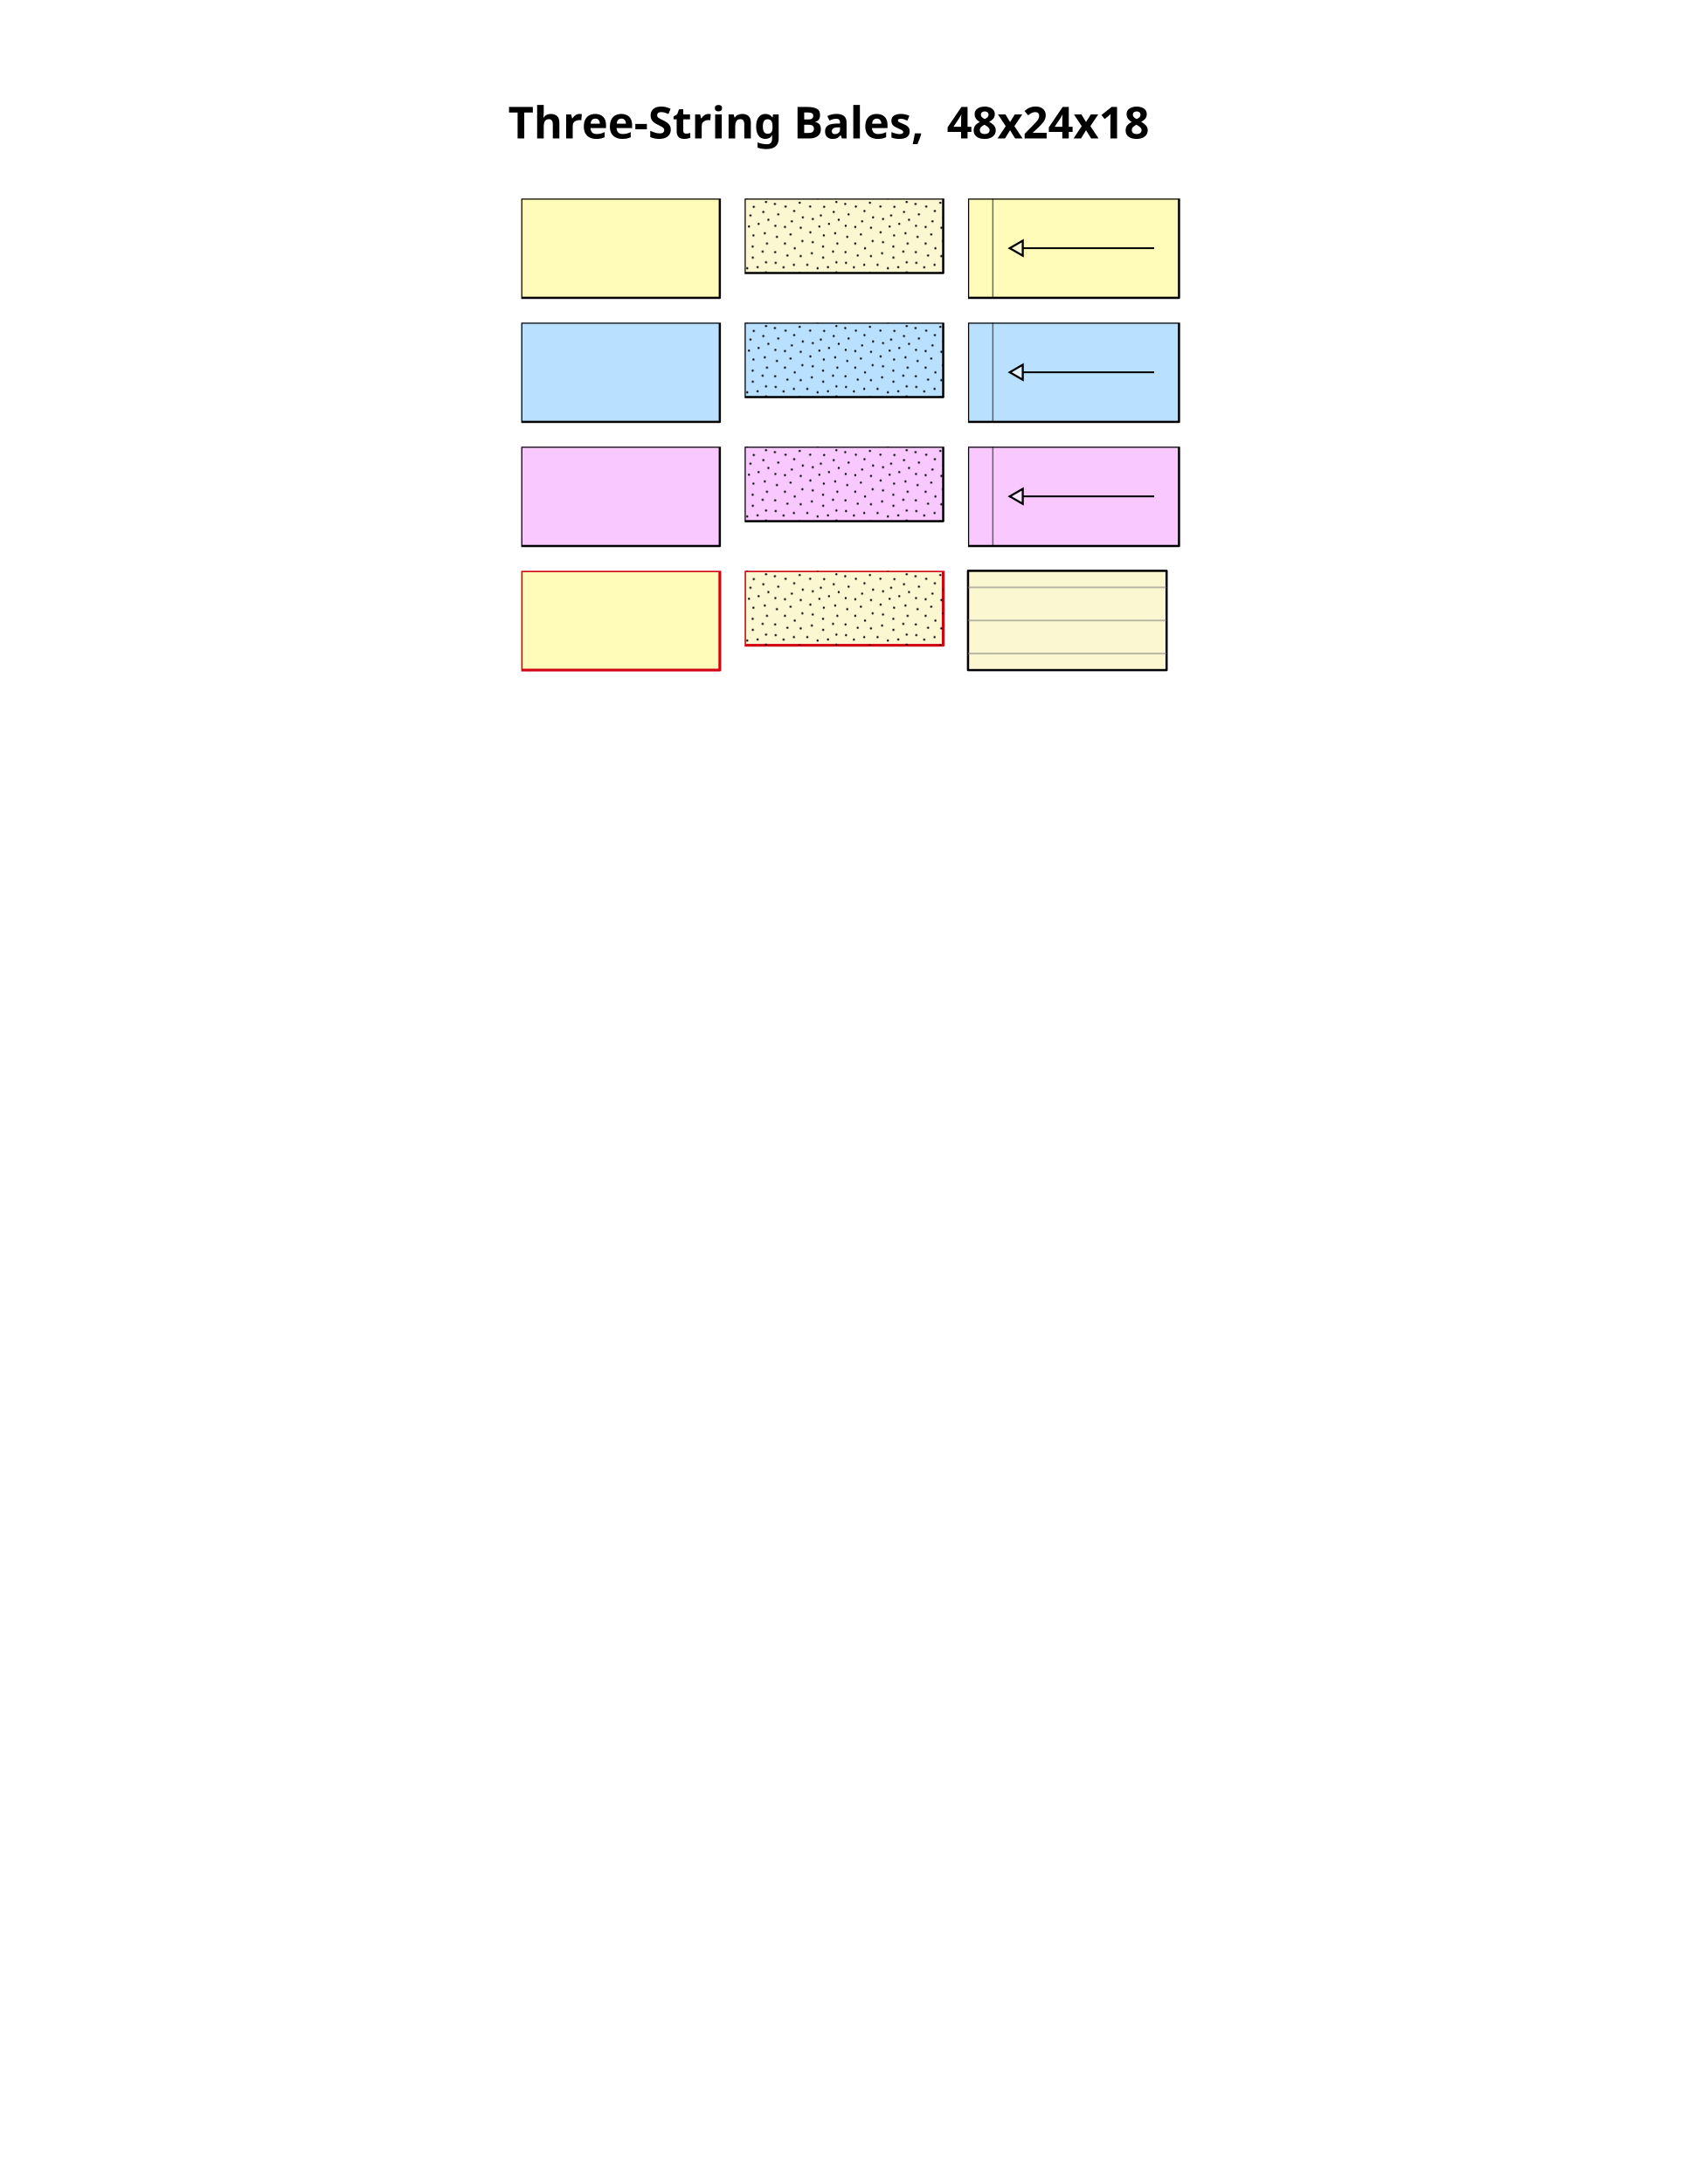
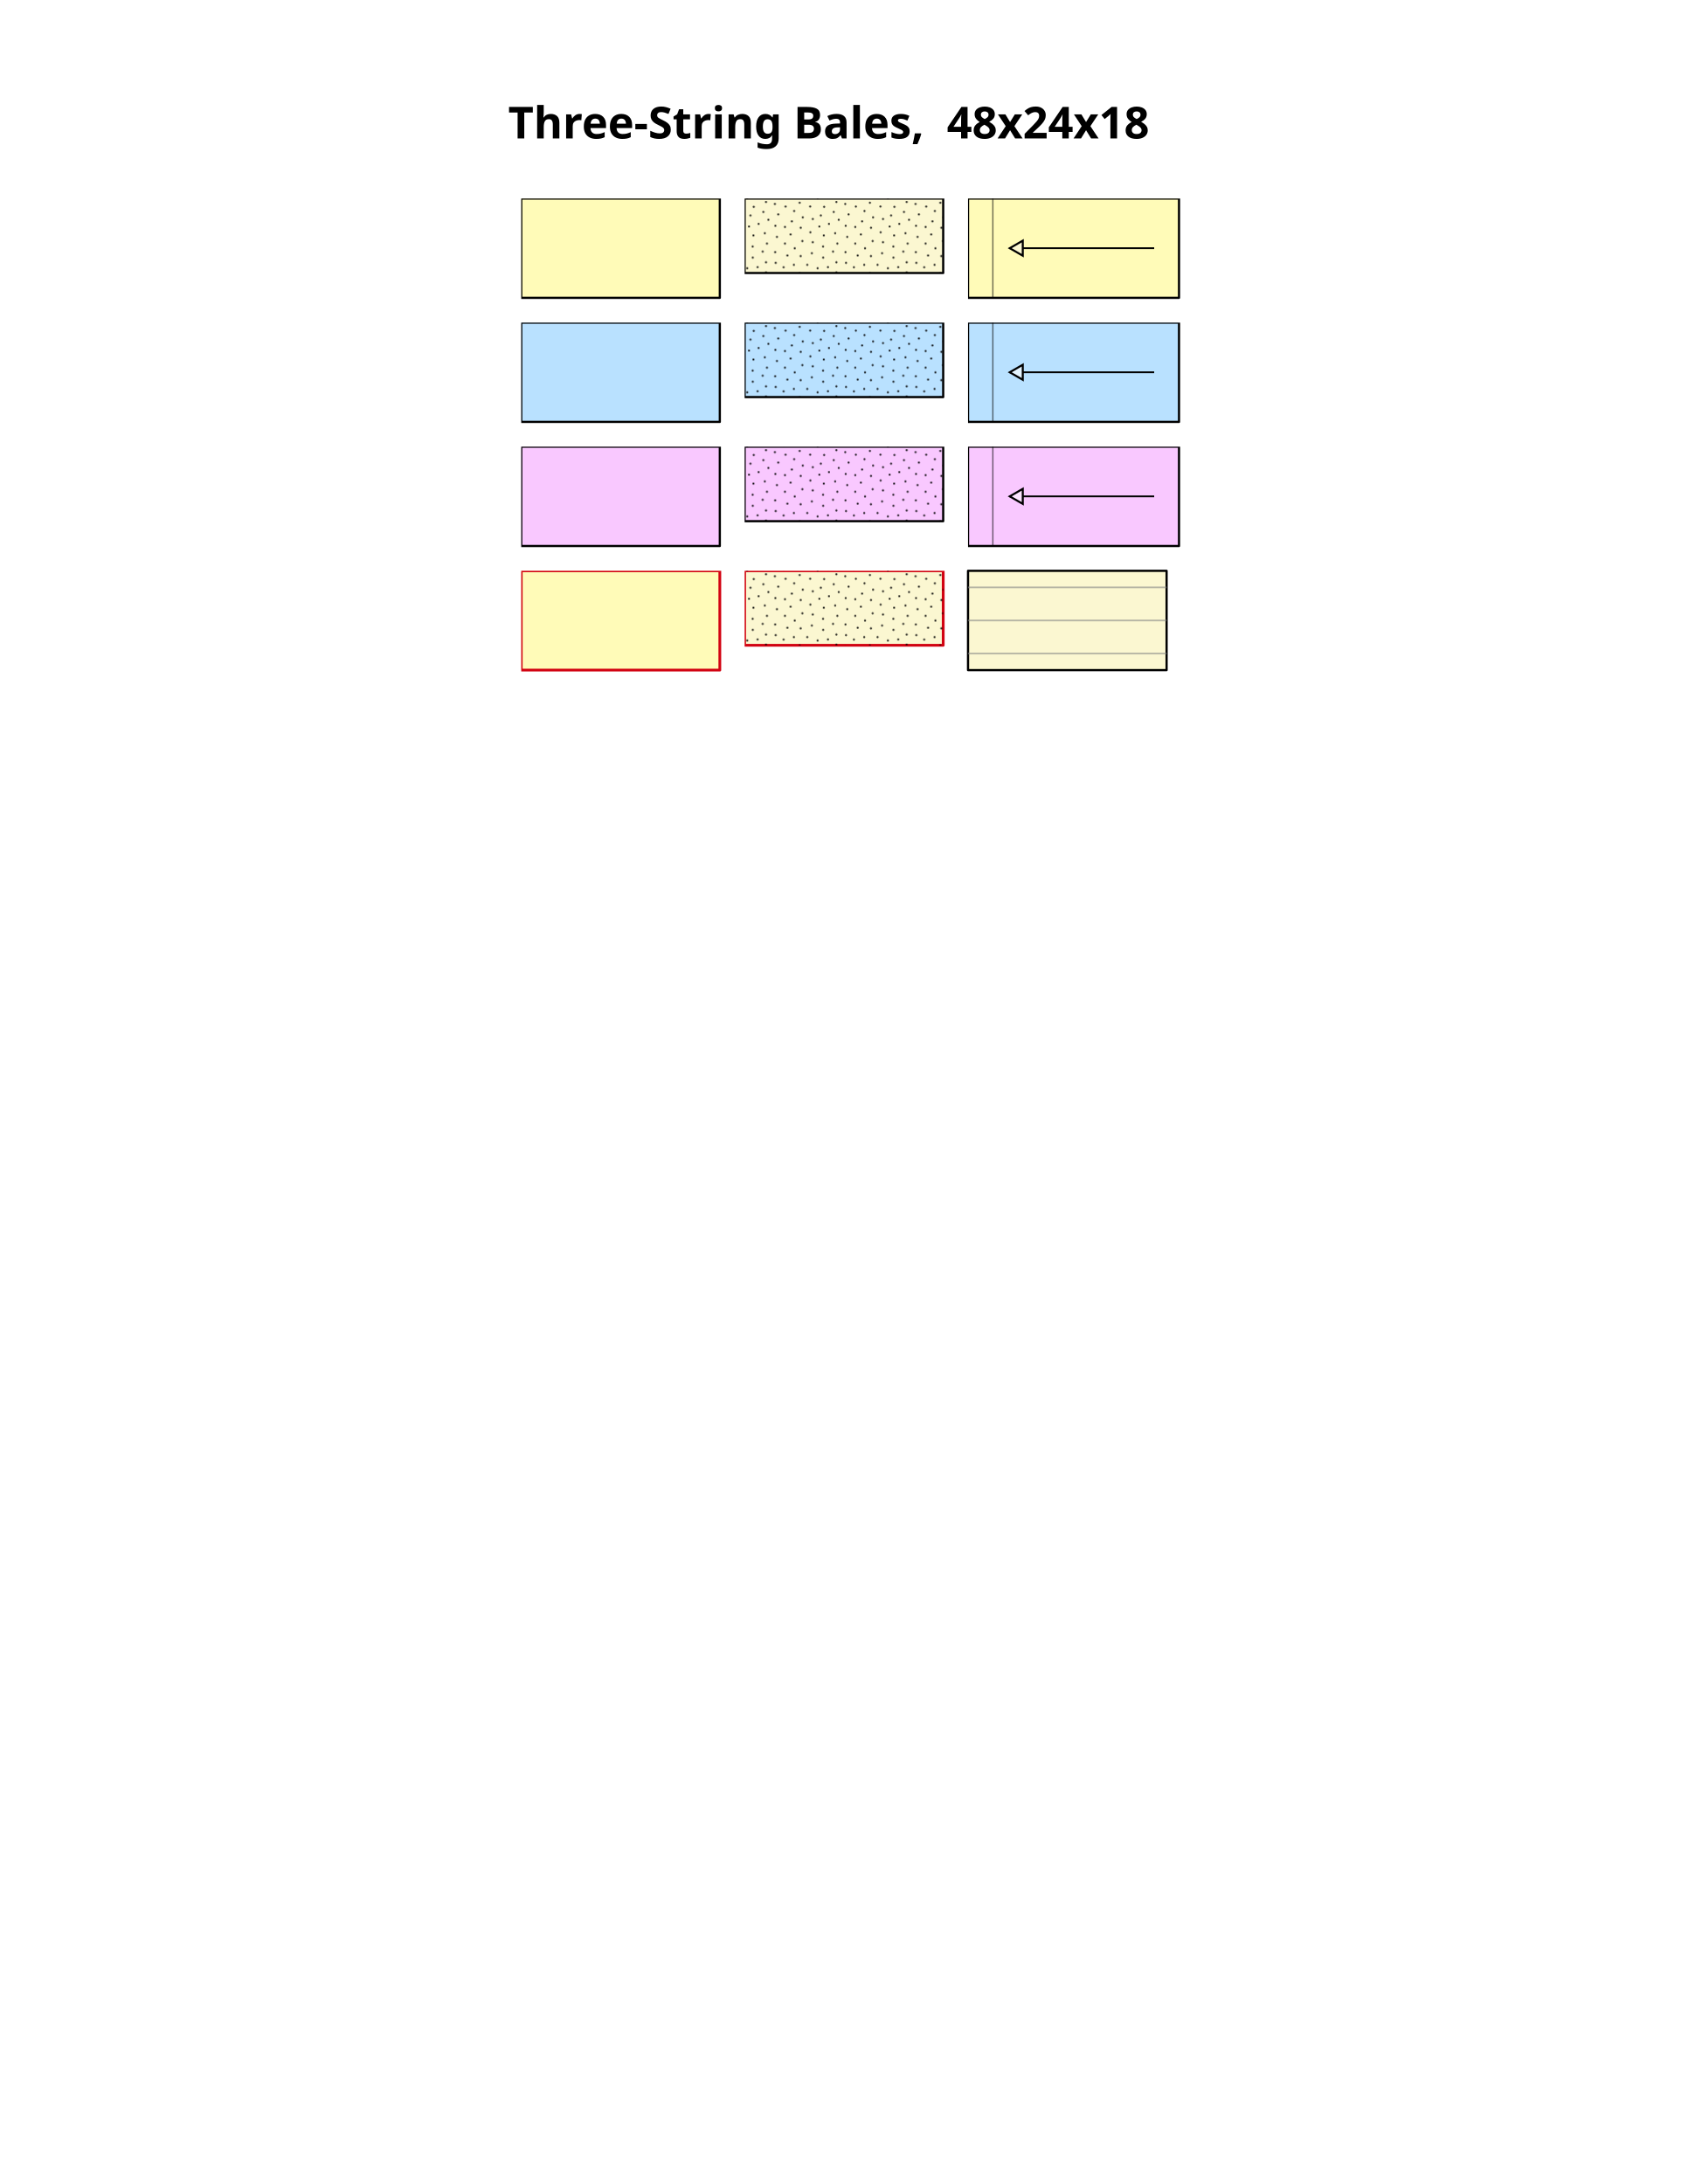
<svg xmlns="http://www.w3.org/2000/svg" xmlns:xlink="http://www.w3.org/1999/xlink" width="8.5in" height="11in" viewBox="0 0 816 1056" version="1.1" id="svg8">
  <defs id="defs2">
    <symbol id="bale-1-48x24x18">
-       <rect height="48" width="96" style="opacity:1;fill:#fffbb8;fill-opacity:1;stroke:#000000;stroke-width:1.067;stroke-linecap:round;stroke-linejoin:round;stroke-miterlimit:4;stroke-dasharray:none;stroke-dashoffset:0;stroke-opacity:0.982" x="0" y="0" id="rect5" />
+       <rect height="48" width="96" style="opacity:1;fill:#fffbb8;fill-opacity:1;stroke:#000000;stroke-width:1.067;stroke-linecap:round;stroke-linejoin:round;stroke-miterlimit:4" x="0" y="0" id="rect5" />
    </symbol>
    <symbol id="bale-1-edge-48x24x18">
      <rect height="36" width="96" style="opacity:1;fill:#fbf7d1;fill-opacity:1;stroke:#000000;stroke-width:1.067;stroke-linecap:round;stroke-linejoin:round;stroke-miterlimit:4;stroke-dasharray:none;stroke-dashoffset:0;stroke-opacity:1" x="0" y="0" id="rect10" />
-       <rect height="36" width="96" style="opacity:1;fill:url(#pattern10961);fill-opacity:1;stroke:none;stroke-width:0.282;stroke-linecap:round;stroke-linejoin:round;stroke-miterlimit:4;stroke-dasharray:none;stroke-dashoffset:0;stroke-opacity:1" x="0" y="0" id="rect12" />
+       <rect height="36" width="96" style="opacity:1;fill:url(#pattern10961);fill-opacity:0.8;stroke:none" x="0" y="0" id="rect12" />
    </symbol>
    <symbol id="bale-1-leaner-48x24x18">
      <rect style="fill:#fffbb8;fill-opacity:1;stroke:#000000;stroke-width:1.067;stroke-linecap:butt;stroke-linejoin:round;stroke-miterlimit:4;stroke-dasharray:none;stroke-opacity:1" width="102" height="48" x="0" y="0" id="rect17" />
      <path d="M 90,24 H 20" style="fill:none;fill-opacity:1;stroke:#000000;stroke-width:0.853;stroke-linecap:butt;stroke-linejoin:miter;stroke-miterlimit:4;stroke-dasharray:none;stroke-opacity:1;marker-start:none;marker-end:url(#EmptyTriangleOutL-1)" id="path19" />
      <path style="fill:none;fill-opacity:0.75;fill-rule:evenodd;stroke:#000000;stroke-width:0.64;stroke-linecap:butt;stroke-linejoin:miter;stroke-miterlimit:4;stroke-dasharray:none;stroke-opacity:0.553" d="M 12,0 V 48" id="path21" />
    </symbol>
    <symbol id="bale-2-48x24x18">
-       <rect y="0" x="0" style="opacity:1;fill:#b9e1ff;fill-opacity:1;stroke:#000000;stroke-width:1.067;stroke-linecap:round;stroke-linejoin:round;stroke-miterlimit:4;stroke-dasharray:none;stroke-dashoffset:0;stroke-opacity:0.982" width="96" height="48" id="rect26" />
+       <rect y="0" x="0" style="opacity:1;fill:#b9e1ff;fill-opacity:1;stroke:#000000;stroke-width:1.067;stroke-linecap:round;stroke-linejoin:round;stroke-miterlimit:4" width="96" height="48" id="rect26" />
    </symbol>
    <symbol id="bale-2-edge-48x24x18">
      <rect y="0" x="0" style="opacity:1;fill:#b9e1ff;fill-opacity:1;stroke:#000000;stroke-width:1.067;stroke-linecap:round;stroke-linejoin:round;stroke-miterlimit:4;stroke-dasharray:none;stroke-dashoffset:0;stroke-opacity:1" width="96" height="36" id="rect31" />
-       <rect y="0" x="0" style="opacity:1;fill:url(#pattern10961);fill-opacity:1;stroke:none;stroke-width:0.282;stroke-linecap:round;stroke-linejoin:round;stroke-miterlimit:4;stroke-dasharray:none;stroke-dashoffset:0;stroke-opacity:1" width="96" height="36" id="rect33" />
+       <rect y="0" x="0" style="opacity:1;fill:url(#pattern10961);fill-opacity:0.8;stroke:none" width="96" height="36" id="rect33" />
    </symbol>
    <symbol id="bale-2-leaner-48x24x18">
      <rect y="0" x="0" height="48" width="102" style="fill:#b9e1ff;fill-opacity:1;stroke:#000000;stroke-width:1.067;stroke-linecap:butt;stroke-linejoin:round;stroke-miterlimit:4;stroke-dasharray:none;stroke-opacity:1" id="rect38" />
      <path style="fill:none;fill-opacity:1;stroke:#000000;stroke-width:0.853;stroke-linecap:butt;stroke-linejoin:miter;stroke-miterlimit:4;stroke-dasharray:none;stroke-opacity:1;marker-start:none;marker-end:url(#EmptyTriangleOutL-2)" d="M 90,24 H 20" id="path40" />
      <path d="M 12,0 V 48" style="fill:none;fill-opacity:0.75;fill-rule:evenodd;stroke:#000000;stroke-width:0.64;stroke-linecap:butt;stroke-linejoin:miter;stroke-miterlimit:4;stroke-dasharray:none;stroke-opacity:0.553" id="path42" />
    </symbol>
    <symbol id="bale-3-48x24x18">
-       <rect height="48" width="96" style="opacity:1;fill:#f9c8ff;fill-opacity:1;stroke:#000000;stroke-width:1.067;stroke-linecap:round;stroke-linejoin:round;stroke-miterlimit:4;stroke-dasharray:none;stroke-dashoffset:0;stroke-opacity:0.982" x="0" y="0" id="rect47" />
+       <rect height="48" width="96" style="opacity:1;fill:#f9c8ff;fill-opacity:1;stroke:#000000;stroke-width:1.067;stroke-linecap:round;stroke-linejoin:round;stroke-miterlimit:4" x="0" y="0" id="rect47" />
    </symbol>
    <symbol id="bale-3-edge-48x24x18">
      <rect height="36" width="96" style="opacity:1;fill:#f9c8ff;fill-opacity:1;stroke:#000000;stroke-width:1.067;stroke-linecap:round;stroke-linejoin:round;stroke-miterlimit:4;stroke-dasharray:none;stroke-dashoffset:0;stroke-opacity:1" x="0" y="0" id="rect52" />
-       <rect height="36" width="96" style="opacity:1;fill:url(#pattern10961);fill-opacity:1;stroke:none;stroke-width:0.282;stroke-linecap:round;stroke-linejoin:round;stroke-miterlimit:4;stroke-dasharray:none;stroke-dashoffset:0;stroke-opacity:1" x="0" y="0" id="rect54" />
+       <rect height="36" width="96" style="opacity:1;fill:url(#pattern10961);fill-opacity:0.8;stroke:none" x="0" y="0" id="rect54" />
    </symbol>
    <symbol id="bale-3-leaner-48x24x18">
      <rect style="fill:#f9c8ff;fill-opacity:1;stroke:#000000;stroke-width:1.067;stroke-linecap:butt;stroke-linejoin:round;stroke-miterlimit:4;stroke-dasharray:none;stroke-opacity:1" width="102" height="48" x="0" y="0" id="rect59" />
      <path d="M 90,24 H 20" style="fill:none;fill-opacity:1;stroke:#000000;stroke-width:0.853;stroke-linecap:butt;stroke-linejoin:miter;stroke-miterlimit:4;stroke-dasharray:none;stroke-opacity:1;marker-start:none;marker-end:url(#EmptyTriangleOutL-3)" id="path61" />
      <path style="fill:none;fill-opacity:0.75;fill-rule:evenodd;stroke:#000000;stroke-width:0.64;stroke-linecap:butt;stroke-linejoin:miter;stroke-miterlimit:4;stroke-dasharray:none;stroke-opacity:0.553" d="M 12,0 V 48" id="path63" />
    </symbol>
    <symbol id="bale-1-anchor-48x24x18">
      <rect id="rect9814" y="0" x="0" style="opacity:1;fill:#fffbb8;fill-opacity:1;stroke:#d20312;stroke-width:1.333;stroke-linecap:round;stroke-linejoin:round;stroke-miterlimit:4;stroke-dasharray:none;stroke-dashoffset:0;stroke-opacity:1" width="96" height="48" />
    </symbol>
    <symbol id="bale-1-anchor-edge-48x24x18">
      <rect id="rect9820" y="0" x="0" style="opacity:1;fill:#fbf7d1;fill-opacity:1;stroke:#d20312;stroke-width:1.333;stroke-linecap:round;stroke-linejoin:round;stroke-miterlimit:4;stroke-dasharray:none;stroke-dashoffset:0;stroke-opacity:1" width="96" height="36" />
-       <rect id="rect9822" y="0" x="0" style="opacity:1;fill:url(#pattern10961);fill-opacity:1;stroke:none;stroke-width:0.282;stroke-linecap:round;stroke-linejoin:round;stroke-miterlimit:4;stroke-dasharray:none;stroke-dashoffset:0;stroke-opacity:1" width="96" height="36" />
+       <rect id="rect9822" y="0" x="0" style="opacity:1;fill:url(#pattern10961);fill-opacity:0.8;stroke:none" width="96" height="36" />
    </symbol>
    <symbol id="bale-1-with-strings-48x24x18" style="display:inline">
      <g transform="matrix(0,3.779528,-3.779528,0,264,24)" id="bale-1-with-strings-48x24x18_transform">
        <rect transform="rotate(90)" ry="1.0803818e-07" style="display:inline;fill:#fbf7d1;fill-opacity:1;stroke:#000000;stroke-width:0.282;stroke-linecap:butt;stroke-linejoin:round;stroke-miterlimit:4;stroke-dasharray:none;stroke-opacity:1" id="rect16602-3-4" width="25.4" height="12.7" x="-19.05" y="-82.55" rx="1.0803818e-07" />
        <path style="opacity:0.57;fill:none;fill-opacity:0.75;fill-rule:evenodd;stroke:#838383;stroke-width:0.212;stroke-linecap:butt;stroke-linejoin:miter;stroke-miterlimit:4;stroke-dasharray:none;stroke-opacity:1" d="M 76.2,-19.05 V 6.35" id="path16604-6-4" />
        <path style="display:inline;opacity:0.57;fill:none;fill-opacity:0.75;fill-rule:evenodd;stroke:#838383;stroke-width:0.212;stroke-linecap:butt;stroke-linejoin:miter;stroke-miterlimit:4;stroke-dasharray:none;stroke-opacity:1" d="M 80.433,-19.05 V 6.35" id="path16606-4-3" />
        <path style="display:inline;opacity:0.57;fill:none;fill-opacity:0.75;fill-rule:evenodd;stroke:#838383;stroke-width:0.212;stroke-linecap:butt;stroke-linejoin:miter;stroke-miterlimit:4;stroke-dasharray:none;stroke-opacity:1" d="M 71.967,-19.05 V 6.35" id="path16608-0-9" />
      </g>
    </symbol>
    <marker style="overflow:visible" id="EmptyTriangleOutL-1" refX="0" refY="0" orient="auto">
      <path style="fill:#fbf7d1;fill-rule:evenodd;stroke:#000000;stroke-width:0.853pt" d="M -0.196,0 -7.578,4.267 v -8.533 z" id="path5924-4" />
    </marker>
    <marker orient="auto" refY="0" refX="0" id="EmptyTriangleOutL-2" style="overflow:visible">
      <path id="path15438" d="M -0.196,0 -7.578,4.267 v -8.533 z" style="fill:#e5f4ff;fill-rule:evenodd;stroke:#000000;stroke-width:0.853pt" />
    </marker>
    <marker style="overflow:visible" id="EmptyTriangleOutL-3" refX="0" refY="0" orient="auto">
      <path style="fill:#fce5ff;fill-rule:evenodd;stroke:#000000;stroke-width:0.853pt" d="M -0.196,0 -7.578,4.267 v -8.533 z" id="path17677" />
    </marker>
    <pattern xlink:href="#Polkadots-med" id="pattern10961" patternTransform="matrix(3.4,0,0,3.4,-8.4534888e-8,-11.1125)" />
    <pattern id="Polkadots-med" patternTransform="translate(0,0) scale(10,10)" height="10" width="10" patternUnits="userSpaceOnUse">
      <circle id="circle9517" r="0.15" cy="0.810" cx="2.567" style="fill:black;stroke:none" />
      <circle id="circle9519" r="0.15" cy="2.33" cx="3.048" style="fill:black;stroke:none" />
      <circle id="circle9521" r="0.15" cy="2.415" cx="4.418" style="fill:black;stroke:none" />
      <circle id="circle9523" r="0.15" cy="3.029" cx="1.844" style="fill:black;stroke:none" />
      <circle id="circle9525" r="0.15" cy="1.363" cx="6.08" style="fill:black;stroke:none" />
      <circle id="circle9527" r="0.15" cy="4.413" cx="5.819" style="fill:black;stroke:none" />
      <circle id="circle9529" r="0.15" cy="4.048" cx="4.305" style="fill:black;stroke:none" />
      <circle id="circle9531" r="0.15" cy="3.045" cx="5.541" style="fill:black;stroke:none" />
      <circle id="circle9533" r="0.15" cy="5.527" cx="4.785" style="fill:black;stroke:none" />
      <circle id="circle9535" r="0.15" cy="5.184" cx="2.667" style="fill:black;stroke:none" />
      <circle id="circle9537" r="0.15" cy="1.448" cx="7.965" style="fill:black;stroke:none" />
      <circle id="circle9539" r="0.15" cy="5.049" cx="7.047" style="fill:black;stroke:none" />
      <circle id="circle9541" r="0.15" cy="0.895" cx="4.340" style="fill:black;stroke:none" />
      <circle id="circle9543" r="0.15" cy="0.340" cx="7.125" style="fill:black;stroke:none" />
      <circle id="circle9545" r="0.15" cy="1.049" cx="9.553" style="fill:black;stroke:none" />
      <circle id="circle9547" r="0.15" cy="2.689" cx="7.006" style="fill:black;stroke:none" />
      <circle id="circle9549" r="0.15" cy="2.689" cx="8.909" style="fill:black;stroke:none" />
      <circle id="circle9551" r="0.15" cy="4.407" cx="9.315" style="fill:black;stroke:none" />
      <circle id="circle9553" r="0.15" cy="3.870" cx="7.820" style="fill:black;stroke:none" />
      <circle id="circle9555" r="0.15" cy="5.948" cx="8.270" style="fill:black;stroke:none" />
      <circle id="circle9557" r="0.15" cy="7.428" cx="7.973" style="fill:black;stroke:none" />
      <circle id="circle9559" r="0.15" cy="8.072" cx="9.342" style="fill:black;stroke:none" />
      <circle id="circle9561" r="0.15" cy="9.315" cx="8.206" style="fill:black;stroke:none" />
      <circle id="circle9563" r="0.15" cy="9.475" cx="9.682" style="fill:black;stroke:none" />
      <circle id="circle9565" r="0.15" cy="6.186" cx="9.688" style="fill:black;stroke:none" />
      <circle id="circle9567" r="0.15" cy="6.296" cx="3.379" style="fill:black;stroke:none" />
      <circle id="circle9569" r="0.15" cy="8.204" cx="2.871" style="fill:black;stroke:none" />
      <circle id="circle9571" r="0.15" cy="8.719" cx="4.59" style="fill:black;stroke:none" />
      <circle id="circle9573" r="0.15" cy="9.671" cx="3.181" style="fill:black;stroke:none" />
      <circle id="circle9575" r="0.15" cy="7.315" cx="5.734" style="fill:black;stroke:none" />
      <circle id="circle9577" r="0.15" cy="6.513" cx="6.707" style="fill:black;stroke:none" />
      <circle id="circle9579" r="0.15" cy="9.670" cx="5.730" style="fill:black;stroke:none" />
      <circle id="circle9581" r="0.15" cy="8.373" cx="6.535" style="fill:black;stroke:none" />
      <circle id="circle9583" r="0.15" cy="7.154" cx="4.37" style="fill:black;stroke:none" />
      <circle id="circle9585" r="0.15" cy="7.25" cx="0.622" style="fill:black;stroke:none" />
      <circle id="circle9587" r="0.15" cy="5.679" cx="0.831" style="fill:black;stroke:none" />
      <circle id="circle9589" r="0.15" cy="8.519" cx="1.257" style="fill:black;stroke:none" />
      <circle id="circle9591" r="0.15" cy="6.877" cx="1.989" style="fill:black;stroke:none" />
      <circle id="circle9593" r="0.15" cy="3.181" cx="0.374" style="fill:black;stroke:none" />
      <circle id="circle9595" r="0.15" cy="1.664" cx="1.166" style="fill:black;stroke:none" />
      <circle id="circle9597" r="0.15" cy="0.093" cx="1.151" style="fill:black;stroke:none" />
      <circle id="circle9599" r="0.15" cy="10.093" cx="1.151" style="fill:black;stroke:none" />
      <circle id="circle9601" r="0.15" cy="4.451" cx="1.302" style="fill:black;stroke:none" />
      <circle id="circle9603" r="0.15" cy="3.763" cx="3.047" style="fill:black;stroke:none" />
    </pattern>
  </defs>
  <use id="use13432" xlink:href="#bale-1-48x24x18" x="0" y="0" width="100%" height="100%" transform="translate(252,96)" />
  <use xlink:href="#bale-1-edge-48x24x18" id="use13478" transform="translate(360,96)" x="0" y="0" width="100%" height="100%" />
  <use id="use14248" xlink:href="#bale-1-leaner-48x24x18" x="0" y="0" width="100%" height="100%" transform="translate(468,96)" />
  <use xlink:href="#bale-2-48x24x18" id="use16370" transform="translate(252,156)" x="0" y="0" width="100%" height="100%" />
  <use xlink:href="#bale-2-edge-48x24x18" id="use16453" transform="translate(360,156)" x="0" y="0" width="100%" height="100%" />
  <use xlink:href="#bale-2-leaner-48x24x18" id="use16542" transform="translate(468,156)" x="0" y="0" width="100%" height="100%" />
  <use xlink:href="#bale-3-48x24x18" id="use18029" transform="translate(252,216)" x="0" y="0" width="100%" height="100%" />
  <use xlink:href="#bale-3-leaner-48x24x18" id="use18142" transform="translate(468,216)" x="0" y="0" width="100%" height="100%" />
  <use xlink:href="#bale-3-edge-48x24x18" id="use18269" transform="translate(360,216)" x="0" y="0" width="100%" height="100%" />
  <text xml:space="preserve" style="font-style:normal;font-variant:normal;font-weight:bold;font-stretch:normal;font-size:21.333px;line-height:125%;font-family:'Rock Salt';-inkscape-font-specification:'Rock Salt Bold';font-variant-ligatures:normal;font-variant-caps:normal;font-variant-numeric:normal;font-feature-settings:normal;text-align:center;letter-spacing:0px;word-spacing:0px;writing-mode:lr-tb;text-anchor:middle;fill:#000000;fill-opacity:1;stroke:none;stroke-width:1px;stroke-linecap:butt;stroke-linejoin:miter;stroke-opacity:1" x="408.979" y="66.949" id="text8675">
    <tspan id="tspan8673" x="408.979" y="66.949">Three-String Bales,  48x24x18</tspan>
  </text>
  <use xlink:href="#bale-1-with-strings-48x24x18" id="use9350" transform="translate(228,-12.00002)" x="0" y="0" width="100%" height="100%" />
  <use xlink:href="#bale-1-anchor-48x24x18" id="use11205" transform="translate(252,276)" x="0" y="0" width="100%" height="100%" />
  <use xlink:href="#bale-1-anchor-edge-48x24x18" id="use11350" transform="translate(360,276)" x="0" y="0" width="100%" height="100%" />
</svg>
